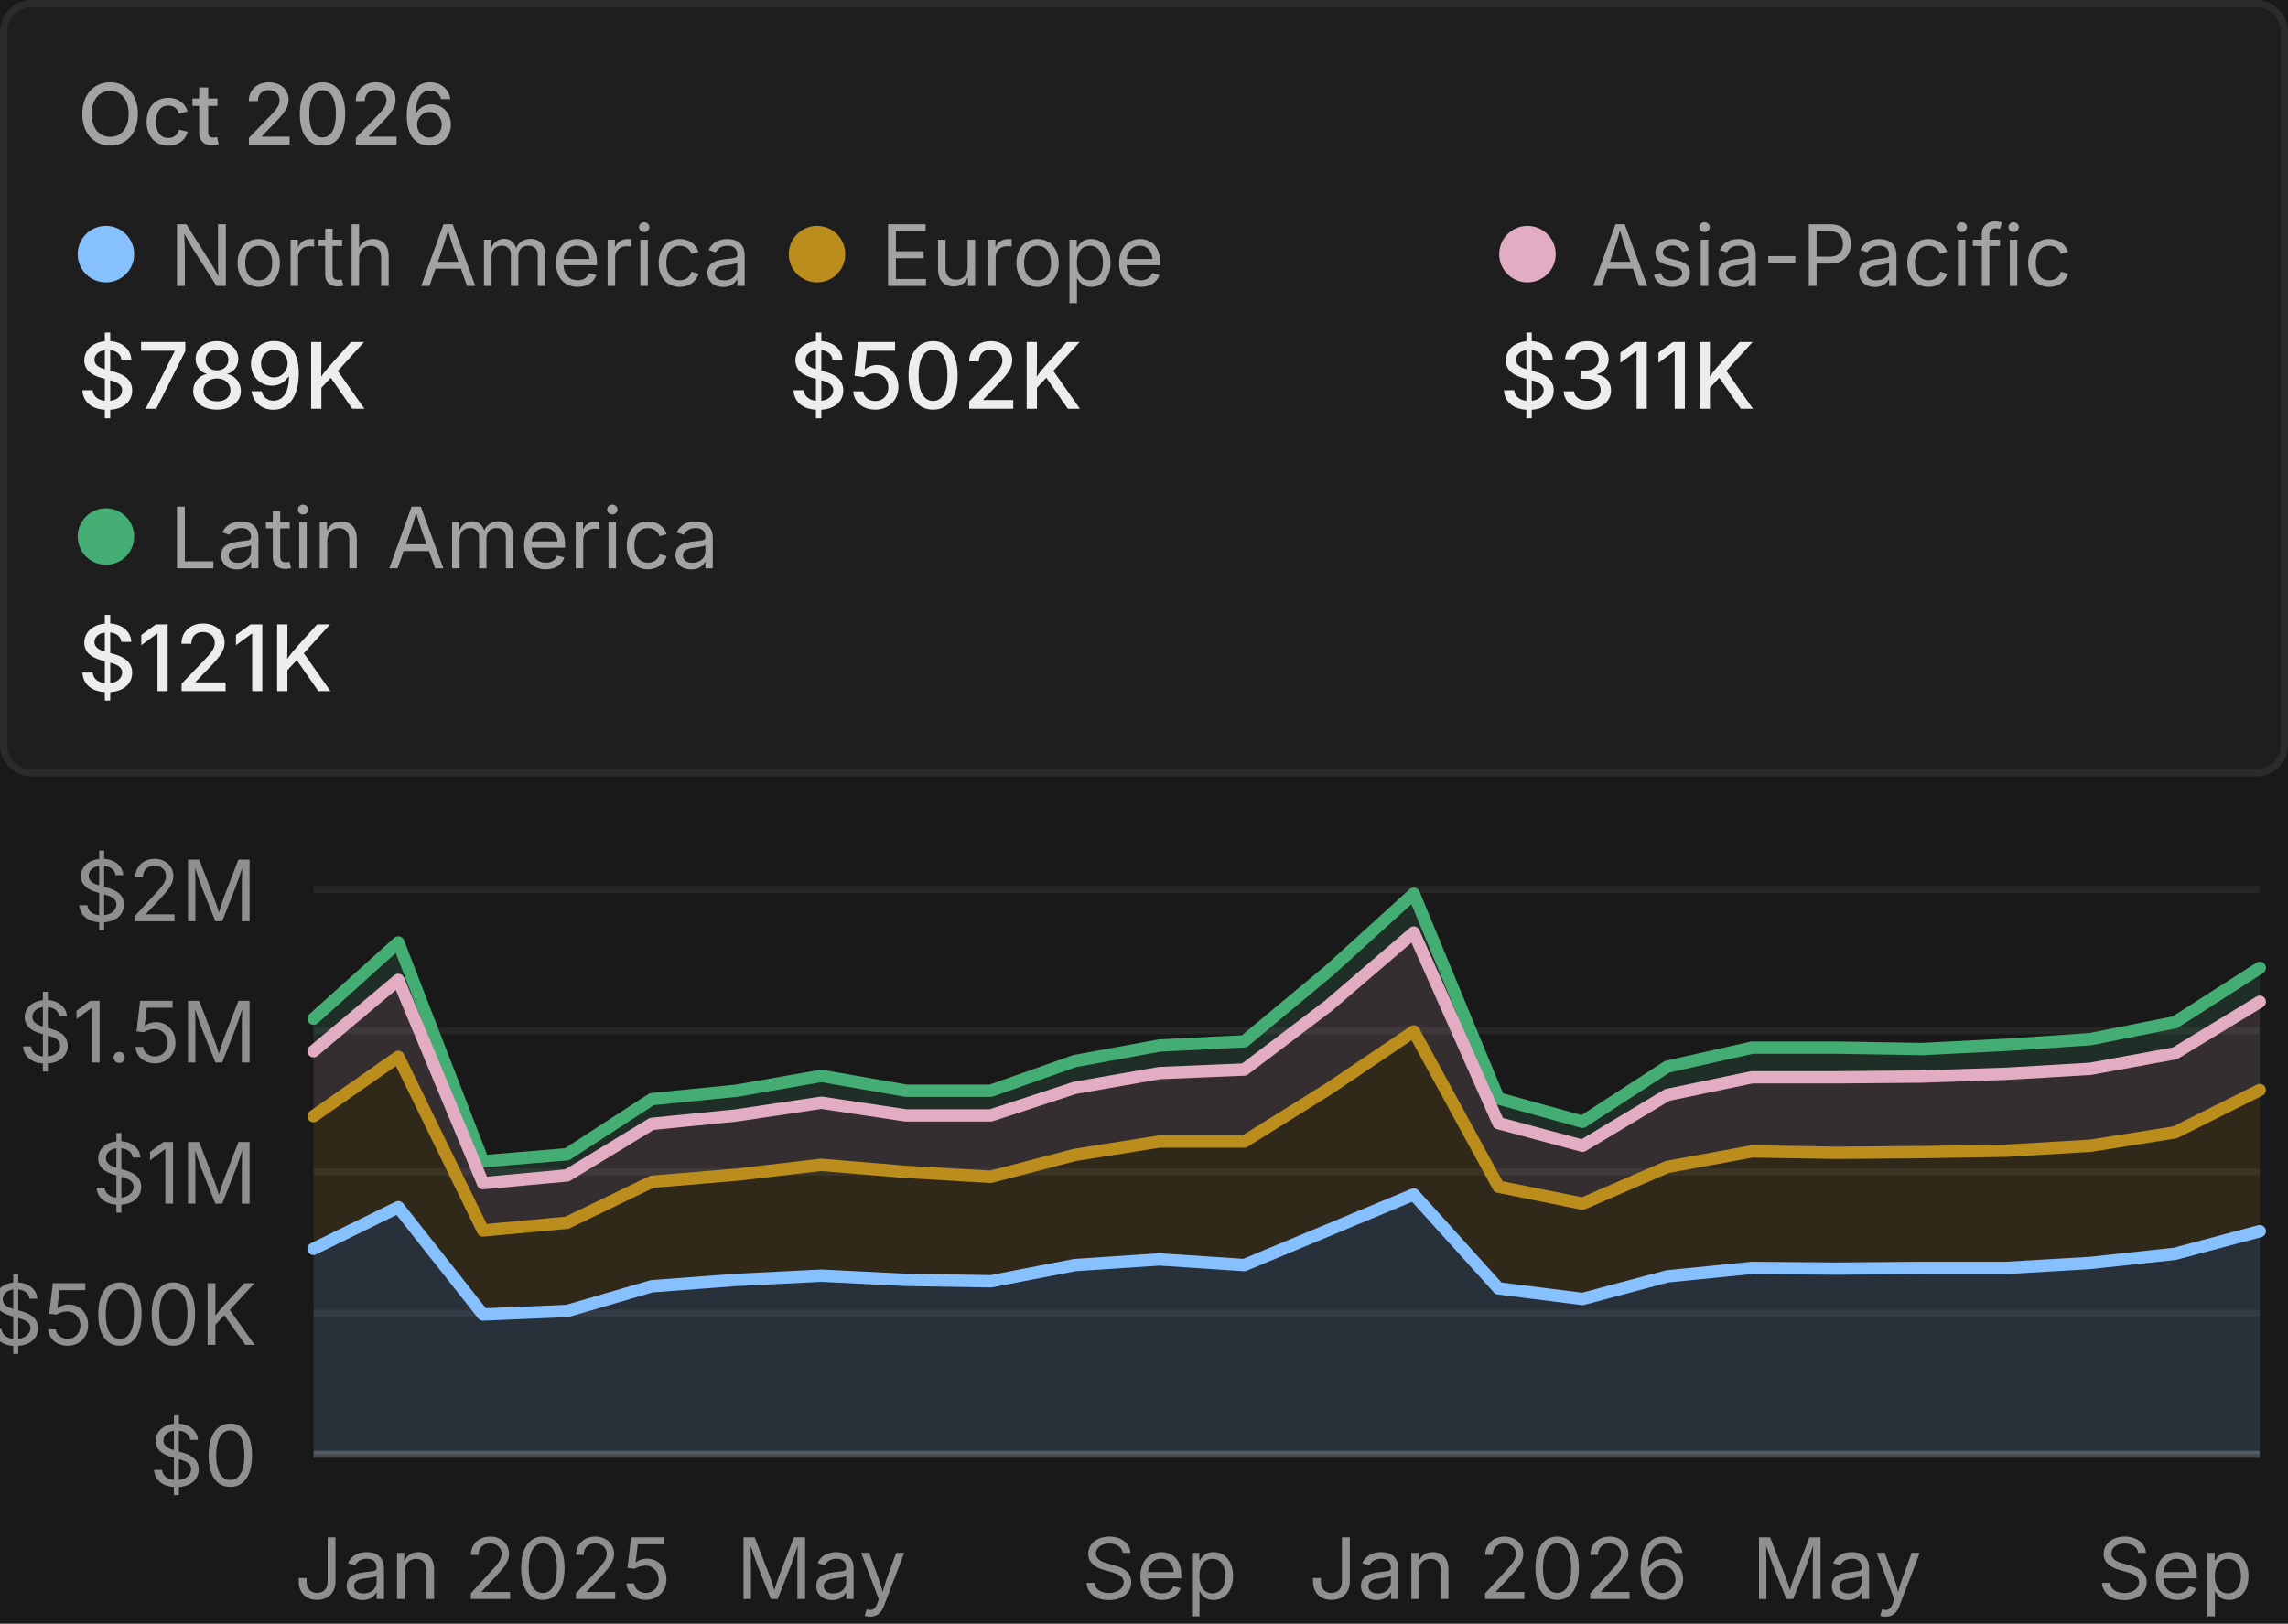
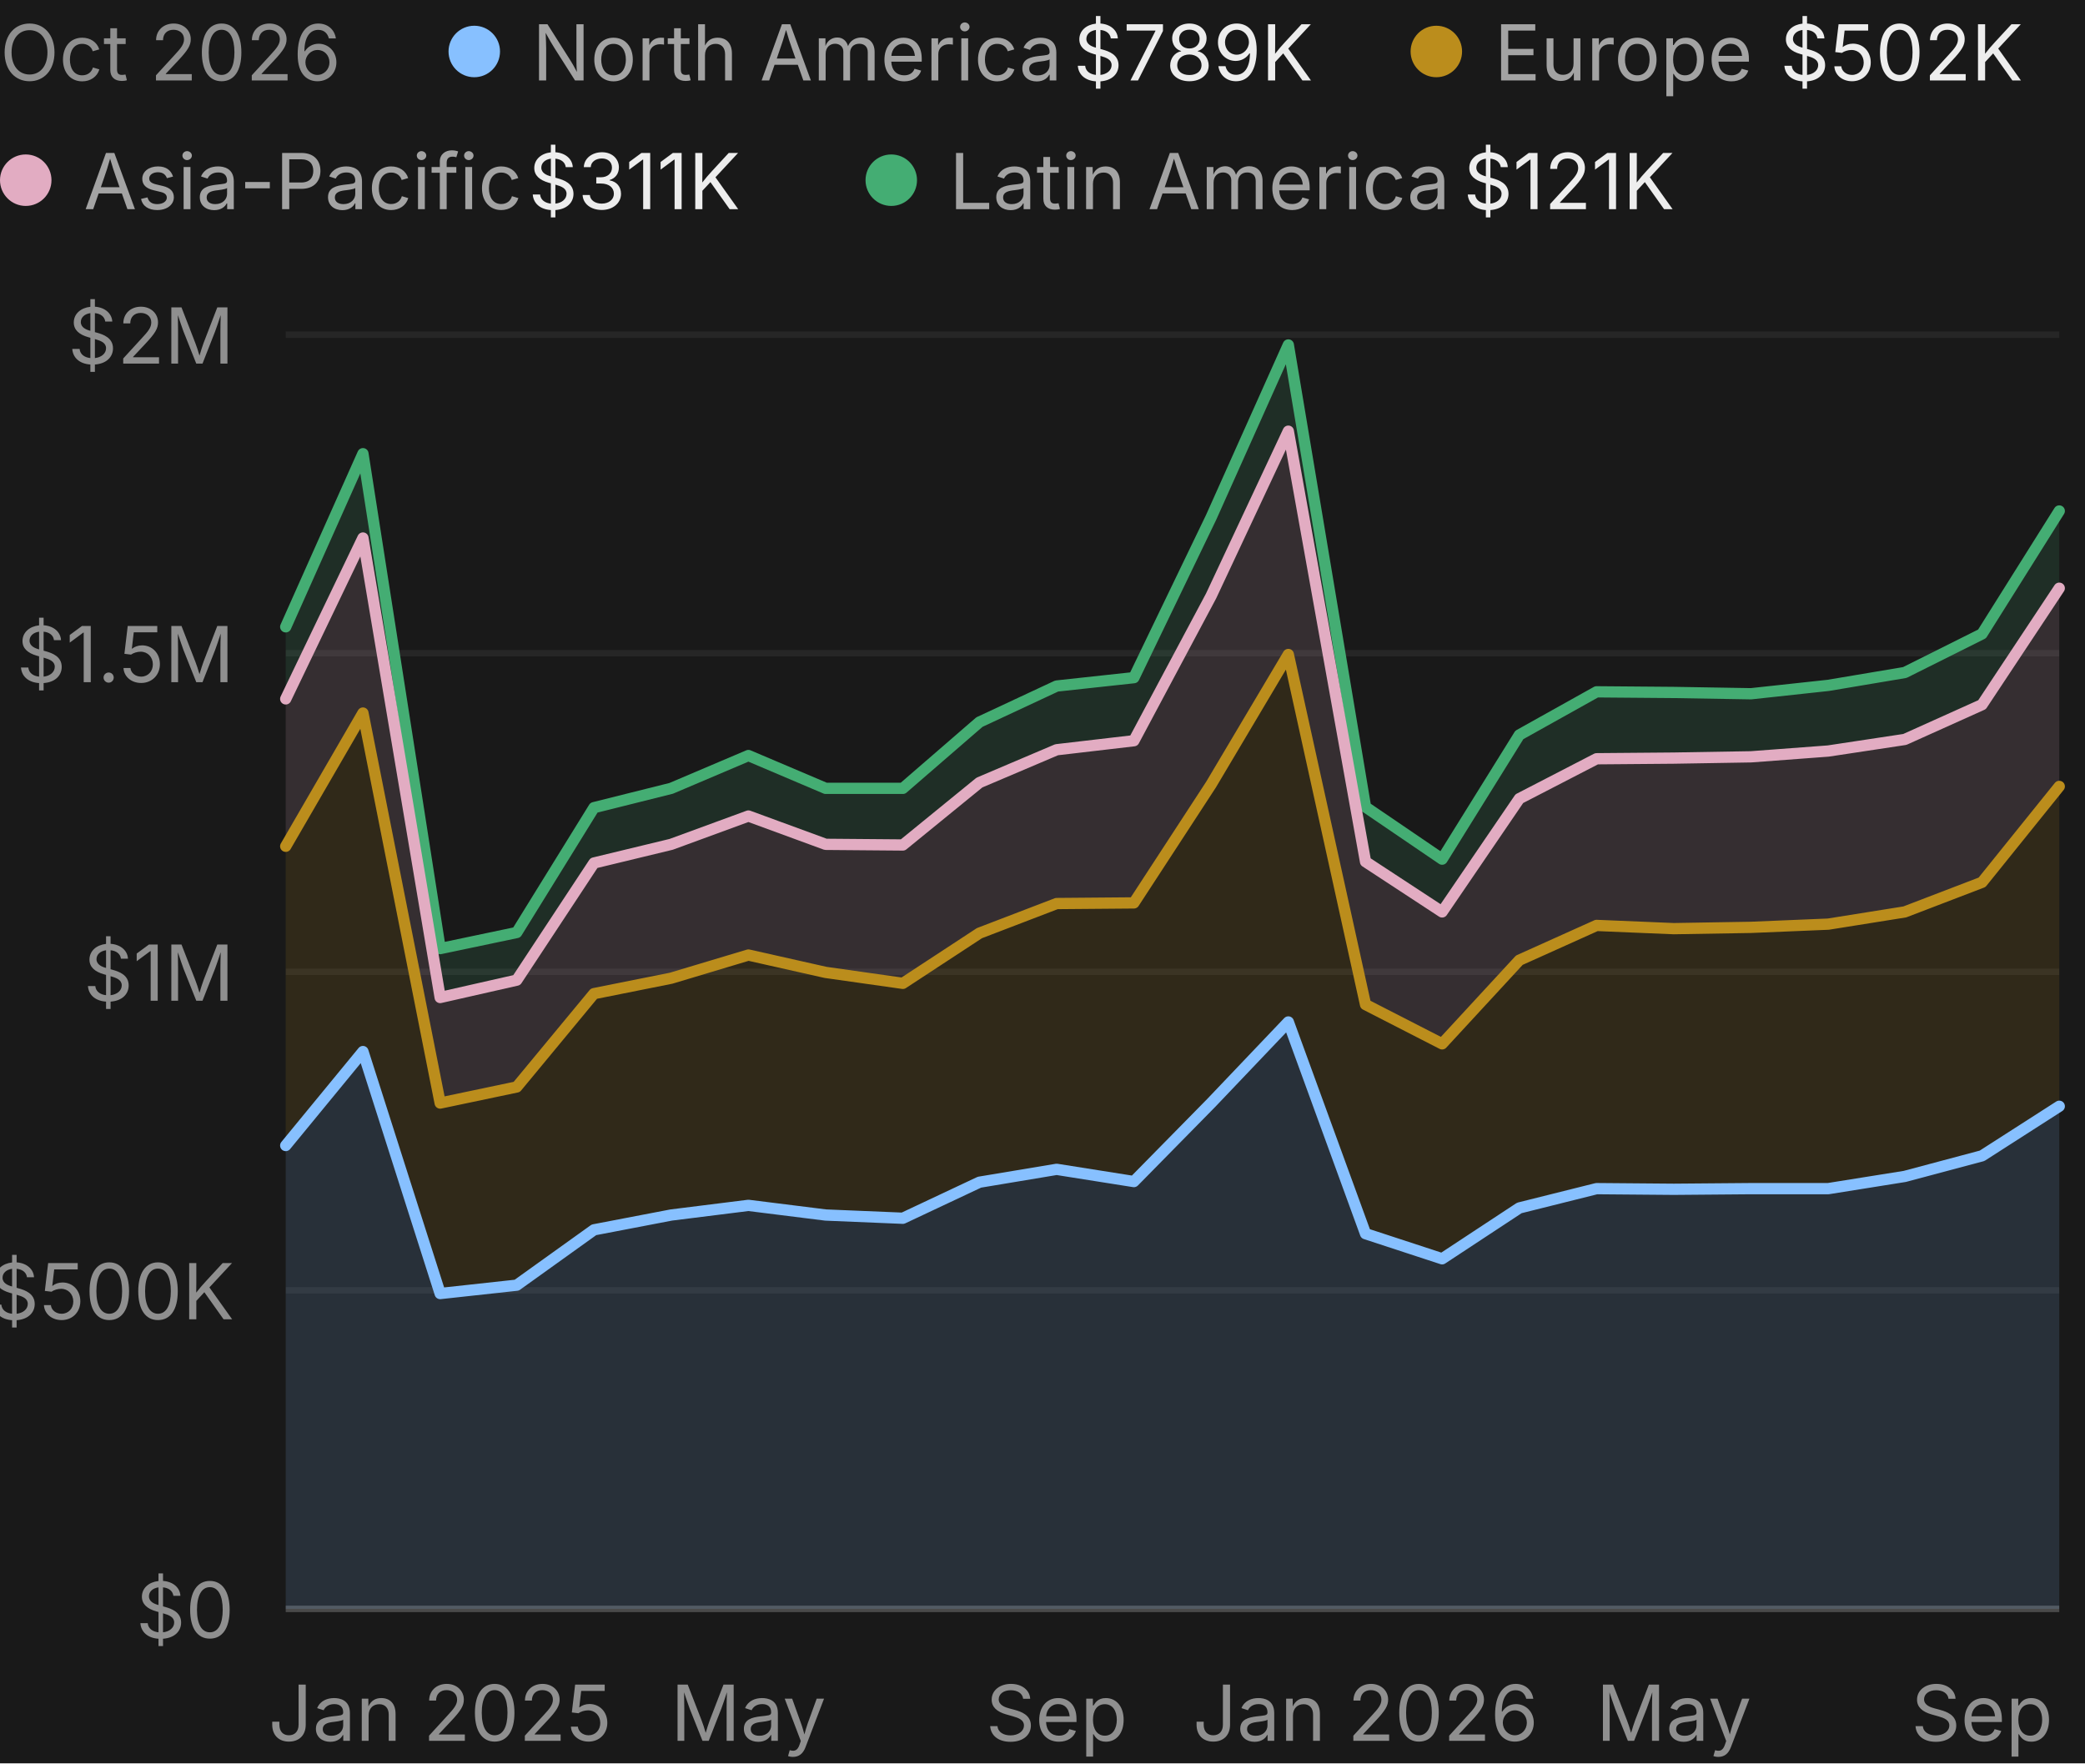
- <svg xmlns="http://www.w3.org/2000/svg" font-family="IBM Plex Sans, system-ui, -apple-system, &quot;Segoe UI&quot;, sans-serif" width="324" height="230" viewBox="0 0 324 230" role="img" aria-label="Asia-Pacific is the fastest-growing region" data-hm-kind="line" data-hm-x="44.4,320,24" data-hm-y="0,2000000,206,126" data-hm-plot="44.4,126,320,206" data-hm-readout="1">
-   <rect width="324" height="230" fill="#191919" />
+ <svg xmlns="http://www.w3.org/2000/svg" font-family="IBM Plex Sans, system-ui, -apple-system, &quot;Segoe UI&quot;, sans-serif" width="324" height="274" viewBox="0 0 324 274" role="img" aria-label="Asia-Pacific is the fastest-growing region" data-hm-kind="line" data-hm-x="44.4,320,24" data-hm-y="0,2000000,250,52" data-hm-plot="44.4,52,320,250" data-hm-readout="1">
+   <rect width="324" height="274" fill="#191919" />
  <g class="hm-readout">
-     <rect x="0.5" y="0.5" width="323" height="109" rx="4" fill="#1e1e1e" stroke="#2b2b2b" />
-     <text x="11" y="20.5" font-size="12" font-weight="500" class="hm-rh" fill="#a3a3a3">Oct 2026</text>
-     <circle cx="15" cy="36" r="4" fill="#87c0ff" />
-     <text x="24" y="40.5" font-size="12" fill="#a3a3a3">North America</text>
-     <text x="11" y="57.9" font-size="13" font-weight="500" class="hm-rv hm-rv-0" fill="#ededed">$789K</text>
-     <circle cx="115.7" cy="36" r="4" fill="#bb8d1c" />
-     <text x="124.7" y="40.5" font-size="12" fill="#a3a3a3">Europe</text>
-     <text x="111.7" y="57.9" font-size="13" font-weight="500" class="hm-rv hm-rv-1" fill="#ededed">$502K</text>
-     <circle cx="216.3" cy="36" r="4" fill="#e2acc2" />
-     <text x="225.3" y="40.5" font-size="12" fill="#a3a3a3">Asia-Pacific</text>
-     <text x="212.3" y="57.9" font-size="13" font-weight="500" class="hm-rv hm-rv-2" fill="#ededed">$311K</text>
-     <circle cx="15" cy="76" r="4" fill="#44ad73" />
-     <text x="24" y="80.5" font-size="12" fill="#a3a3a3">Latin America</text>
-     <text x="11" y="97.9" font-size="13" font-weight="500" class="hm-rv hm-rv-3" fill="#ededed">$121K</text>
+     <text x="0" y="12.5" font-size="12" class="hm-rh" fill="#8f8f8f">Oct 2026</text>
+     <circle cx="73.7" cy="8" r="4" fill="#87c0ff" />
+     <text x="82.7" y="12.5" font-size="12" fill="#a3a3a3">North America</text>
+     <text x="166.8" y="12.5" font-size="12" class="hm-rv hm-rv-0" fill="#ededed">$789K</text>
+     <circle cx="223.2" cy="8" r="4" fill="#bb8d1c" />
+     <text x="232.2" y="12.5" font-size="12" fill="#a3a3a3">Europe</text>
+     <text x="276.6" y="12.5" font-size="12" class="hm-rv hm-rv-1" fill="#ededed">$502K</text>
+     <circle cx="4" cy="28" r="4" fill="#e2acc2" />
+     <text x="13" y="32.5" font-size="12" fill="#a3a3a3">Asia-Pacific</text>
+     <text x="82.1" y="32.5" font-size="12" class="hm-rv hm-rv-2" fill="#ededed">$311K</text>
+     <circle cx="138.5" cy="28" r="4" fill="#44ad73" />
+     <text x="147.5" y="32.5" font-size="12" fill="#a3a3a3">Latin America</text>
+     <text x="227.4" y="32.5" font-size="12" class="hm-rv hm-rv-3" fill="#ededed">$121K</text>
  </g>
-   <line x1="44.4" y1="206" x2="320" y2="206" stroke="#4a4a4a" />
-   <text x="36.4" y="210.5" font-size="12" text-anchor="end" fill="#8f8f8f">$0</text>
-   <line x1="44.4" y1="186" x2="320" y2="186" stroke="#262626" />
-   <text x="36.4" y="190.5" font-size="12" text-anchor="end" fill="#8f8f8f">$500K</text>
-   <line x1="44.4" y1="166" x2="320" y2="166" stroke="#262626" />
-   <text x="36.4" y="170.5" font-size="12" text-anchor="end" fill="#8f8f8f">$1M</text>
-   <line x1="44.4" y1="146" x2="320" y2="146" stroke="#262626" />
-   <text x="36.4" y="150.5" font-size="12" text-anchor="end" fill="#8f8f8f">$1.5M</text>
-   <line x1="44.4" y1="126" x2="320" y2="126" stroke="#262626" />
-   <text x="36.4" y="130.5" font-size="12" text-anchor="end" fill="#8f8f8f">$2M</text>
-   <path d="M44.4,144.3L56.4,133.5L68.4,164.5L80.3,163.5L92.3,155.7L104.3,154.5L116.3,152.4L128.3,154.5L140.3,154.5L152.2,150.3L164.2,148.1L176.2,147.5L188.2,137.5L200.2,126.6L212.2,155.6L224.1,158.9L236.1,151.1L248.1,148.4L260.1,148.4L272.1,148.6L284.1,148L296,147.2L308,144.8L320,137.1L320,141.9L308,149.2L296,151.4L284.1,152.1L272.1,152.5L260.1,152.6L248.1,152.6L236.1,155.1L224.1,162.3L212.2,159.1L200.2,132.1L188.2,142.4L176.2,151.5L164.2,152L152.2,154.1L140.3,158L128.3,158L116.3,156.2L104.3,158L92.3,159.2L80.3,166.5L68.4,167.6L56.4,138.8L44.4,148.9Z" fill="#44ad73" fill-opacity="0.14" />
-   <path d="M44.4,148.9L56.4,138.8L68.4,167.6L80.3,166.5L92.3,159.2L104.3,158L116.3,156.2L128.3,158L140.3,158L152.2,154.1L164.2,152L176.2,151.5L188.2,142.4L200.2,132.1L212.2,159.1L224.1,162.3L236.1,155.1L248.1,152.6L260.1,152.6L272.1,152.5L284.1,152.1L296,151.4L308,149.2L320,141.9L320,154.4L308,160.4L296,162.3L284.1,163L272.1,163.2L260.1,163.3L248.1,163.1L236.1,165.3L224.1,170.5L212.2,168.1L200.2,146.1L188.2,154.2L176.2,161.7L164.2,161.7L152.2,163.6L140.3,166.7L128.3,166L116.3,165L104.3,166.4L92.3,167.4L80.3,173.2L68.4,174.3L56.4,149.7L44.4,158.1Z" fill="#e2acc2" fill-opacity="0.14" />
-   <path d="M44.4,158.1L56.4,149.7L68.4,174.3L80.3,173.2L92.3,167.4L104.3,166.4L116.3,165L128.3,166L140.3,166.7L152.2,163.6L164.2,161.7L176.2,161.7L188.2,154.2L200.2,146.1L212.2,168.1L224.1,170.5L236.1,165.3L248.1,163.1L260.1,163.3L272.1,163.2L284.1,163L296,162.3L308,160.4L320,154.4L320,174.4L308,177.6L296,178.9L284.1,179.6L272.1,179.6L260.1,179.7L248.1,179.6L236.1,180.8L224.1,184L212.2,182.5L200.2,169.2L188.2,174.2L176.2,179.2L164.2,178.4L152.2,179.2L140.3,181.5L128.3,181.3L116.3,180.7L104.3,181.3L92.3,182.2L80.3,185.7L68.4,186.2L56.4,171L44.4,176.9Z" fill="#bb8d1c" fill-opacity="0.14" />
-   <path d="M44.4,176.9L56.4,171L68.4,186.2L80.3,185.7L92.3,182.2L104.3,181.3L116.3,180.7L128.3,181.3L140.3,181.5L152.2,179.2L164.2,178.4L176.2,179.2L188.2,174.2L200.2,169.2L212.2,182.5L224.1,184L236.1,180.8L248.1,179.6L260.1,179.7L272.1,179.6L284.1,179.6L296,178.9L308,177.6L320,174.4L320,206L308,206L296,206L284.1,206L272.1,206L260.1,206L248.1,206L236.1,206L224.1,206L212.2,206L200.2,206L188.2,206L176.2,206L164.2,206L152.2,206L140.3,206L128.3,206L116.3,206L104.3,206L92.3,206L80.3,206L68.4,206L56.4,206L44.4,206Z" fill="#87c0ff" fill-opacity="0.14" />
-   <path d="M44.4,144.3L56.4,133.5L68.4,164.5L80.3,163.5L92.3,155.7L104.3,154.5L116.3,152.4L128.3,154.5L140.3,154.5L152.2,150.3L164.2,148.1L176.2,147.5L188.2,137.5L200.2,126.6L212.2,155.6L224.1,158.9L236.1,151.1L248.1,148.4L260.1,148.4L272.1,148.6L284.1,148L296,147.2L308,144.8L320,137.1" fill="none" stroke="#44ad73" stroke-width="1.75" stroke-linejoin="round" stroke-linecap="round" />
-   <path d="M44.4,148.9L56.4,138.8L68.4,167.6L80.3,166.5L92.3,159.2L104.3,158L116.3,156.2L128.3,158L140.3,158L152.2,154.1L164.2,152L176.2,151.5L188.2,142.4L200.2,132.1L212.2,159.1L224.1,162.3L236.1,155.1L248.1,152.6L260.1,152.6L272.1,152.5L284.1,152.1L296,151.4L308,149.2L320,141.9" fill="none" stroke="#e2acc2" stroke-width="1.75" stroke-linejoin="round" stroke-linecap="round" />
-   <path d="M44.4,158.1L56.4,149.7L68.4,174.3L80.3,173.2L92.3,167.4L104.3,166.4L116.3,165L128.3,166L140.3,166.7L152.2,163.6L164.2,161.7L176.2,161.7L188.2,154.2L200.2,146.1L212.2,168.1L224.1,170.5L236.1,165.3L248.1,163.1L260.1,163.3L272.1,163.2L284.1,163L296,162.3L308,160.4L320,154.4" fill="none" stroke="#bb8d1c" stroke-width="1.75" stroke-linejoin="round" stroke-linecap="round" />
-   <path d="M44.4,176.9L56.4,171L68.4,186.2L80.3,185.7L92.3,182.2L104.3,181.3L116.3,180.7L128.3,181.3L140.3,181.5L152.2,179.2L164.2,178.4L176.2,179.2L188.2,174.2L200.2,169.2L212.2,182.5L224.1,184L236.1,180.8L248.1,179.6L260.1,179.7L272.1,179.6L284.1,179.6L296,178.9L308,177.6L320,174.4" fill="none" stroke="#87c0ff" stroke-width="1.75" stroke-linejoin="round" stroke-linecap="round" />
-   <text x="68.4" y="226.5" font-size="12" text-anchor="middle" fill="#8f8f8f">Jan 2025</text>
-   <text x="116.3" y="226.5" font-size="12" text-anchor="middle" fill="#8f8f8f">May</text>
-   <text x="164.2" y="226.5" font-size="12" text-anchor="middle" fill="#8f8f8f">Sep</text>
-   <text x="212.2" y="226.5" font-size="12" text-anchor="middle" fill="#8f8f8f">Jan 2026</text>
-   <text x="260.1" y="226.5" font-size="12" text-anchor="middle" fill="#8f8f8f">May</text>
-   <text x="308" y="226.5" font-size="12" text-anchor="middle" fill="#8f8f8f">Sep</text>
+   <line x1="44.4" y1="250" x2="320" y2="250" stroke="#4a4a4a" />
+   <text x="36.4" y="254.5" font-size="12" text-anchor="end" fill="#8f8f8f">$0</text>
+   <line x1="44.4" y1="200.5" x2="320" y2="200.5" stroke="#262626" />
+   <text x="36.4" y="205" font-size="12" text-anchor="end" fill="#8f8f8f">$500K</text>
+   <line x1="44.4" y1="151" x2="320" y2="151" stroke="#262626" />
+   <text x="36.4" y="155.5" font-size="12" text-anchor="end" fill="#8f8f8f">$1M</text>
+   <line x1="44.4" y1="101.5" x2="320" y2="101.5" stroke="#262626" />
+   <text x="36.4" y="106" font-size="12" text-anchor="end" fill="#8f8f8f">$1.5M</text>
+   <line x1="44.4" y1="52" x2="320" y2="52" stroke="#262626" />
+   <text x="36.4" y="56.5" font-size="12" text-anchor="end" fill="#8f8f8f">$2M</text>
+   <path d="M44.4,97.4L56.4,70.5L68.4,147.4L80.3,144.9L92.3,125.5L104.3,122.5L116.3,117.4L128.3,122.5L140.3,122.5L152.2,112.2L164.2,106.6L176.2,105.3L188.2,80.4L200.2,53.6L212.2,125.4L224.1,133.5L236.1,114.2L248.1,107.5L260.1,107.6L272.1,107.8L284.1,106.5L296,104.5L308,98.5L320,79.4L320,91.4L308,109.5L296,114.9L284.1,116.7L272.1,117.6L260.1,117.8L248.1,117.9L236.1,124.1L224.1,141.7L212.2,133.9L200.2,67L188.2,92.6L176.2,115.1L164.2,116.5L152.2,121.6L140.3,131.3L128.3,131.2L116.3,126.8L104.3,131.2L92.3,134.1L80.3,152.3L68.4,155L56.4,83.6L44.4,108.6Z" fill="#44ad73" fill-opacity="0.14" />
+   <path d="M44.4,108.6L56.4,83.6L68.4,155L80.3,152.3L92.3,134.1L104.3,131.2L116.3,126.8L128.3,131.2L140.3,131.3L152.2,121.6L164.2,116.5L176.2,115.1L188.2,92.6L200.2,67L212.2,133.9L224.1,141.7L236.1,124.1L248.1,117.9L260.1,117.8L272.1,117.6L284.1,116.7L296,114.9L308,109.5L320,91.4L320,122.2L308,137.1L296,141.7L284.1,143.6L272.1,144.1L260.1,144.3L248.1,143.8L236.1,149.2L224.1,162.2L212.2,156.1L200.2,101.7L188.2,121.9L176.2,140.3L164.2,140.4L152.2,145L140.3,152.8L128.3,151.1L116.3,148.4L104.3,152L92.3,154.4L80.3,168.9L68.4,171.4L56.4,110.8L44.4,131.5Z" fill="#e2acc2" fill-opacity="0.14" />
+   <path d="M44.4,131.5L56.4,110.8L68.4,171.4L80.3,168.9L92.3,154.4L104.3,152L116.3,148.4L128.3,151.1L140.3,152.8L152.2,145L164.2,140.4L176.2,140.3L188.2,121.9L200.2,101.7L212.2,156.1L224.1,162.2L236.1,149.2L248.1,143.8L260.1,144.3L272.1,144.1L284.1,143.6L296,141.7L308,137.1L320,122.2L320,171.9L308,179.6L296,182.8L284.1,184.7L272.1,184.7L260.1,184.8L248.1,184.7L236.1,187.7L224.1,195.6L212.2,191.7L200.2,158.8L188.2,171.4L176.2,183.6L164.2,181.7L152.2,183.7L140.3,189.3L128.3,188.8L116.3,187.3L104.3,188.8L92.3,191.1L80.3,199.7L68.4,201L56.4,163.4L44.4,178Z" fill="#bb8d1c" fill-opacity="0.14" />
+   <path d="M44.4,178L56.4,163.4L68.4,201L80.3,199.7L92.3,191.1L104.3,188.8L116.3,187.3L128.3,188.8L140.3,189.3L152.2,183.7L164.2,181.7L176.2,183.6L188.2,171.4L200.2,158.8L212.2,191.7L224.1,195.6L236.1,187.7L248.1,184.7L260.1,184.8L272.1,184.7L284.1,184.7L296,182.8L308,179.6L320,171.9L320,250L308,250L296,250L284.1,250L272.1,250L260.1,250L248.1,250L236.1,250L224.1,250L212.2,250L200.2,250L188.2,250L176.2,250L164.2,250L152.2,250L140.3,250L128.3,250L116.3,250L104.3,250L92.3,250L80.3,250L68.4,250L56.4,250L44.4,250Z" fill="#87c0ff" fill-opacity="0.14" />
+   <path d="M44.4,97.4L56.4,70.5L68.4,147.4L80.3,144.9L92.3,125.5L104.3,122.5L116.3,117.4L128.3,122.5L140.3,122.5L152.2,112.2L164.2,106.6L176.2,105.3L188.2,80.4L200.2,53.6L212.2,125.4L224.1,133.5L236.1,114.2L248.1,107.5L260.1,107.6L272.1,107.8L284.1,106.5L296,104.5L308,98.5L320,79.4" fill="none" stroke="#44ad73" stroke-width="1.75" stroke-linejoin="round" stroke-linecap="round" />
+   <path d="M44.4,108.6L56.4,83.6L68.4,155L80.3,152.3L92.3,134.1L104.3,131.2L116.3,126.8L128.3,131.2L140.3,131.3L152.2,121.6L164.2,116.5L176.2,115.1L188.2,92.6L200.2,67L212.2,133.9L224.1,141.7L236.1,124.1L248.1,117.9L260.1,117.8L272.1,117.6L284.1,116.7L296,114.9L308,109.5L320,91.4" fill="none" stroke="#e2acc2" stroke-width="1.75" stroke-linejoin="round" stroke-linecap="round" />
+   <path d="M44.4,131.5L56.4,110.8L68.4,171.4L80.3,168.9L92.3,154.4L104.3,152L116.3,148.4L128.3,151.1L140.3,152.8L152.2,145L164.2,140.4L176.2,140.3L188.2,121.9L200.2,101.7L212.2,156.1L224.1,162.2L236.1,149.2L248.1,143.8L260.1,144.3L272.1,144.1L284.1,143.6L296,141.7L308,137.1L320,122.2" fill="none" stroke="#bb8d1c" stroke-width="1.75" stroke-linejoin="round" stroke-linecap="round" />
+   <path d="M44.4,178L56.4,163.4L68.4,201L80.3,199.7L92.3,191.1L104.3,188.8L116.3,187.3L128.3,188.8L140.3,189.3L152.2,183.7L164.2,181.7L176.2,183.6L188.2,171.4L200.2,158.8L212.2,191.7L224.1,195.6L236.1,187.7L248.1,184.7L260.1,184.8L272.1,184.7L284.1,184.7L296,182.8L308,179.6L320,171.9" fill="none" stroke="#87c0ff" stroke-width="1.75" stroke-linejoin="round" stroke-linecap="round" />
+   <text x="68.4" y="270.5" font-size="12" text-anchor="middle" fill="#8f8f8f">Jan 2025</text>
+   <text x="116.3" y="270.5" font-size="12" text-anchor="middle" fill="#8f8f8f">May</text>
+   <text x="164.2" y="270.5" font-size="12" text-anchor="middle" fill="#8f8f8f">Sep</text>
+   <text x="212.2" y="270.5" font-size="12" text-anchor="middle" fill="#8f8f8f">Jan 2026</text>
+   <text x="260.1" y="270.5" font-size="12" text-anchor="middle" fill="#8f8f8f">May</text>
+   <text x="308" y="270.5" font-size="12" text-anchor="middle" fill="#8f8f8f">Sep</text>
</svg>
